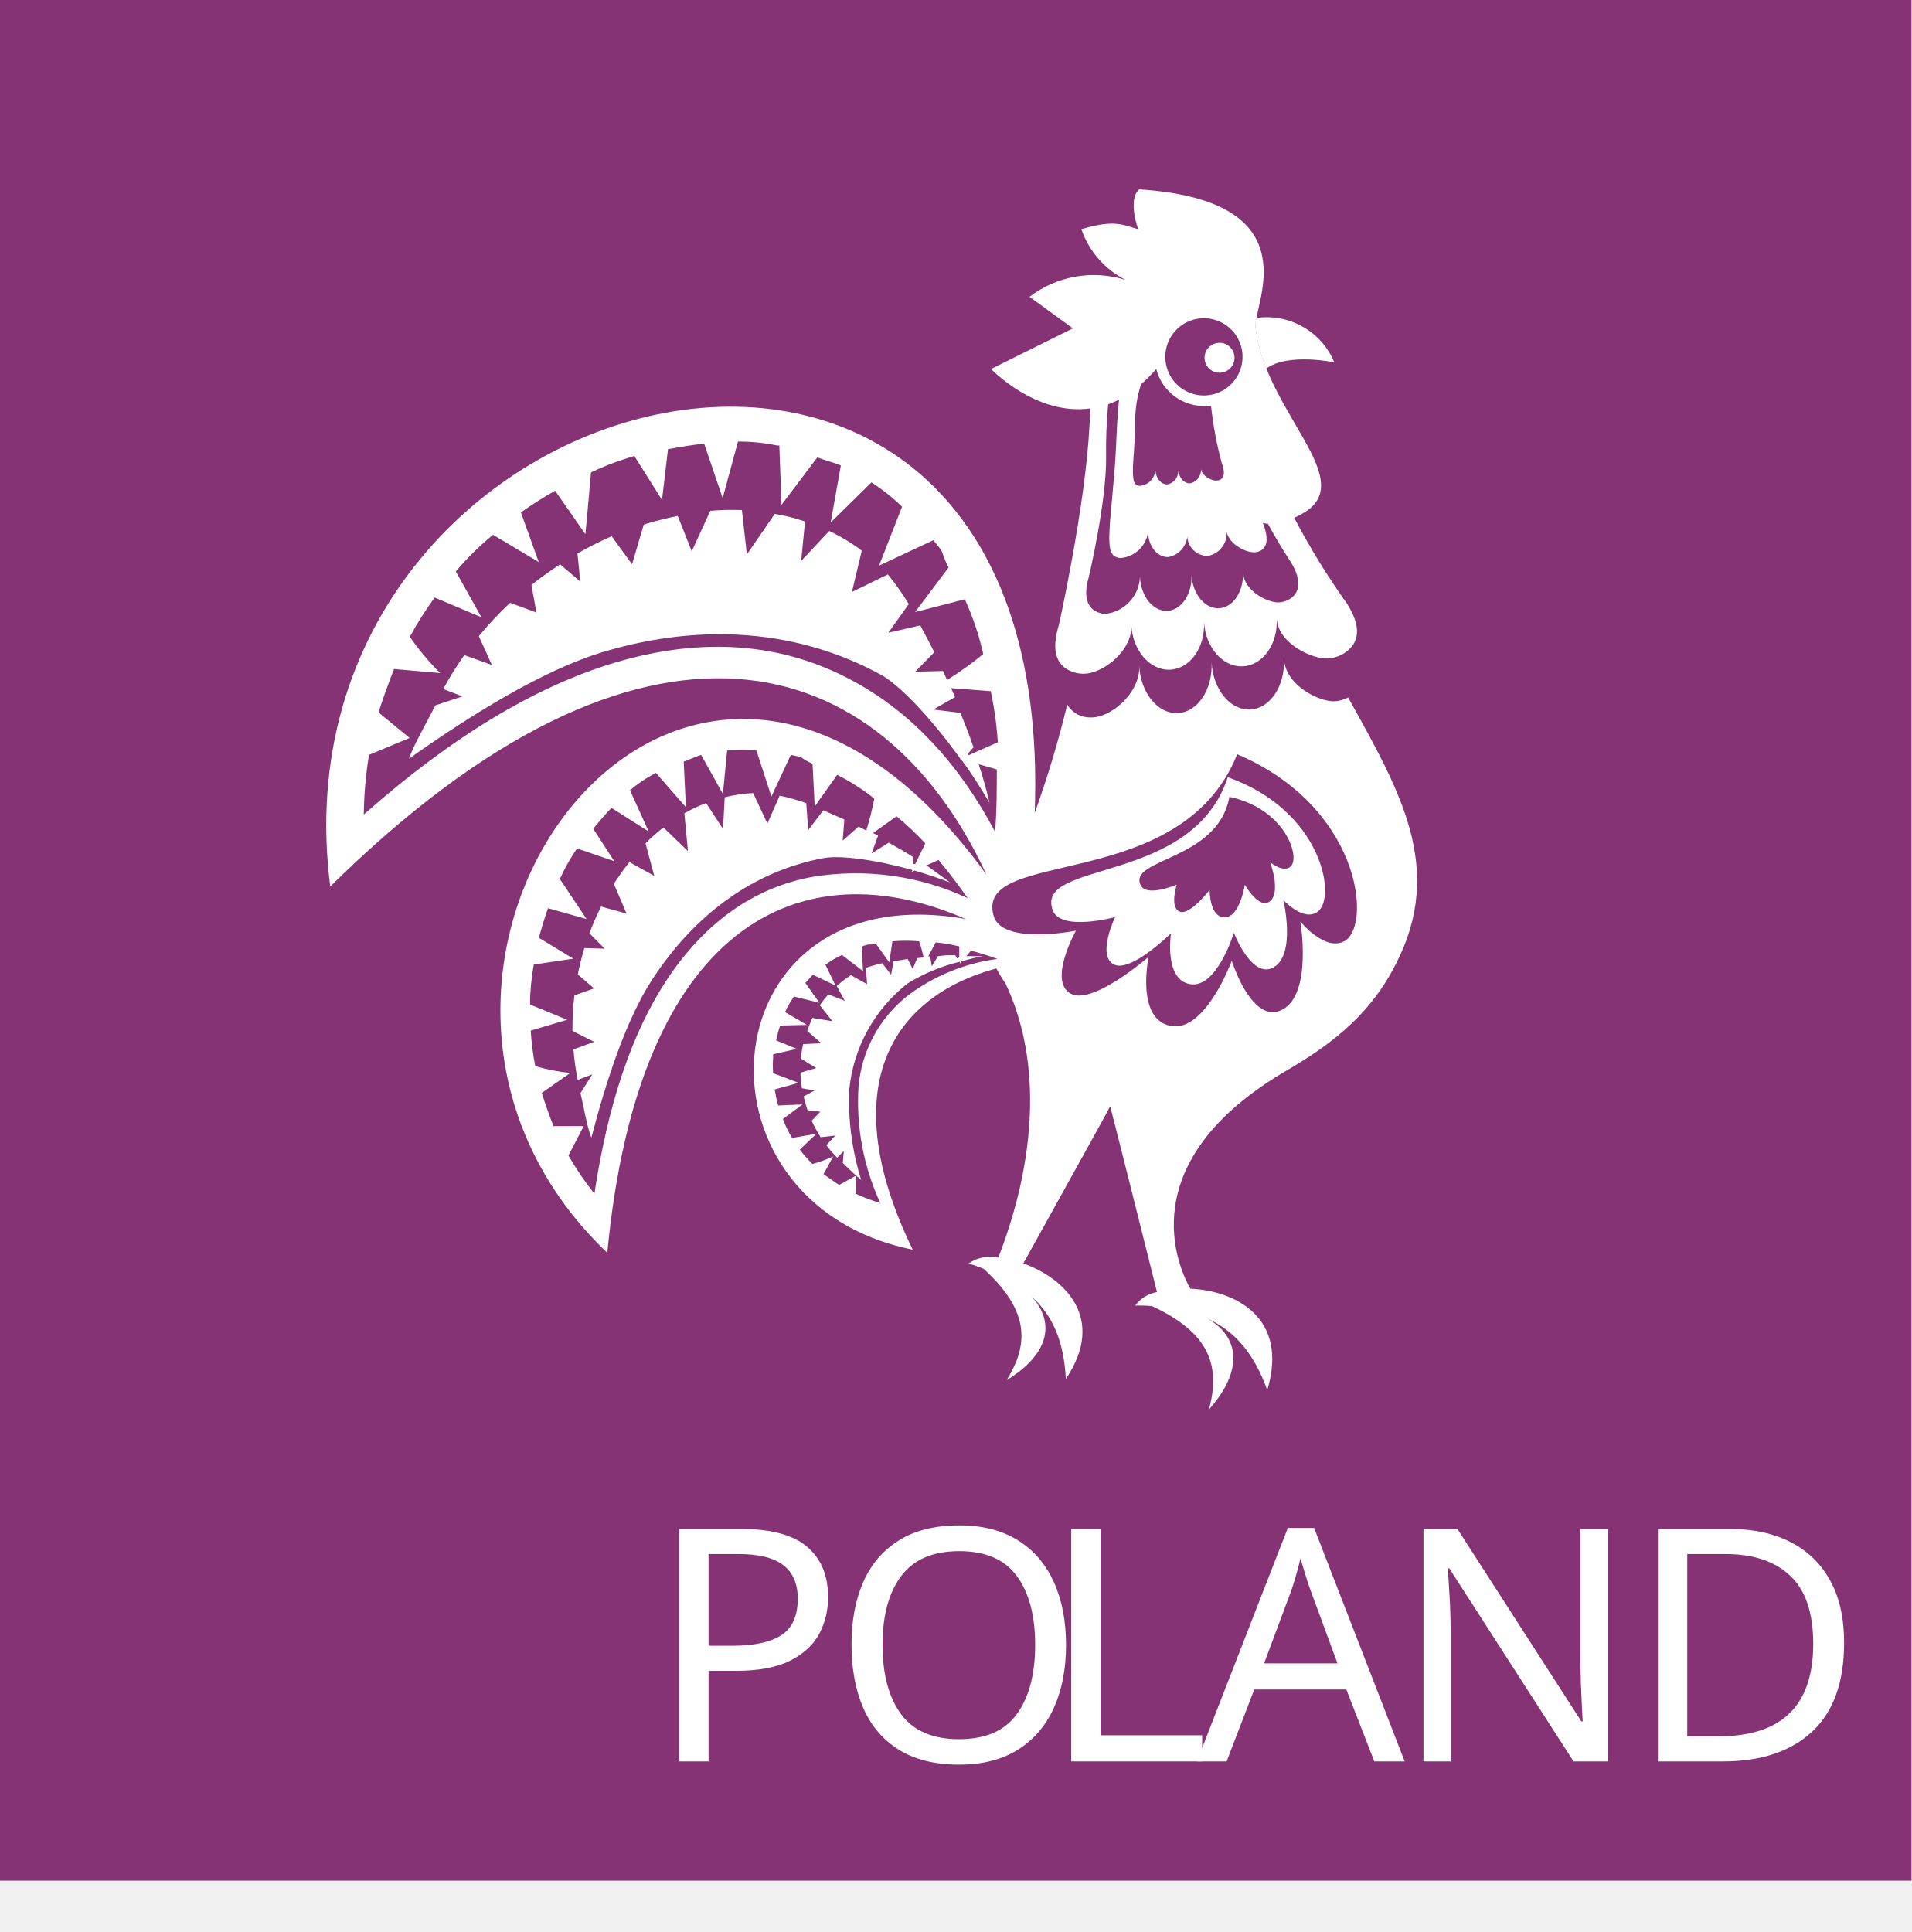
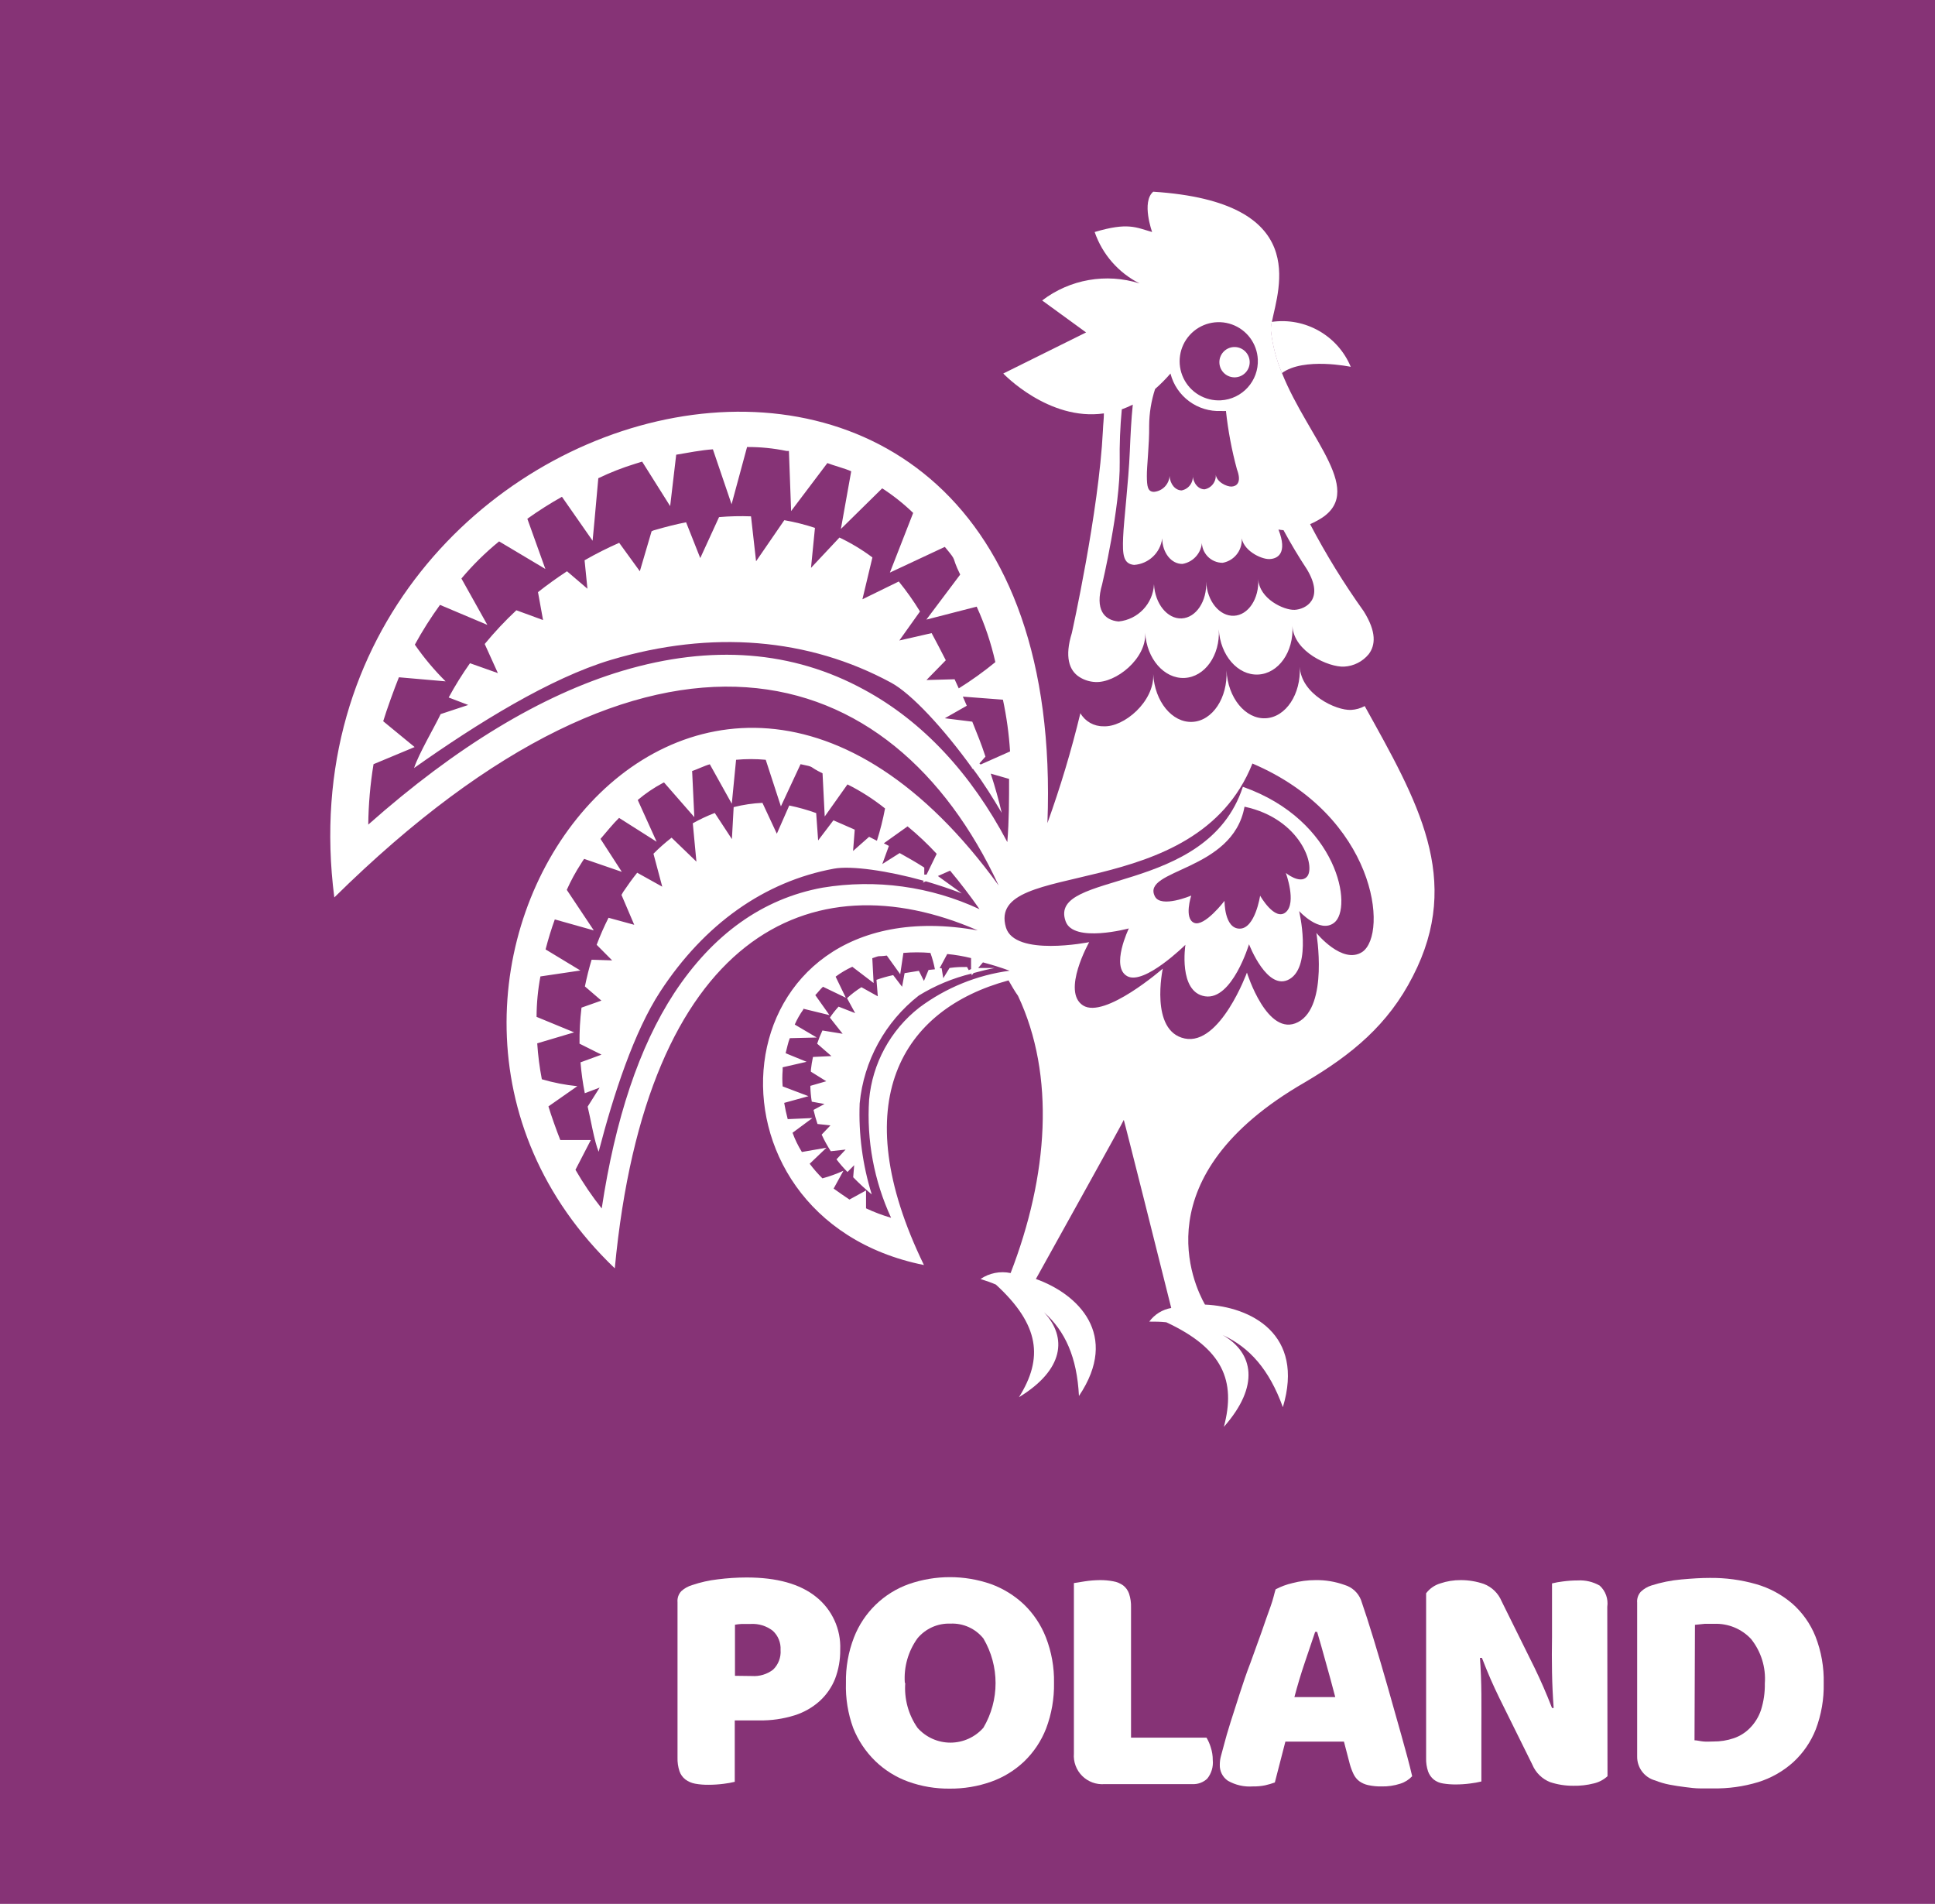
- <svg xmlns="http://www.w3.org/2000/svg" viewBox="0 0 176.13 178.03">
+ <svg xmlns="http://www.w3.org/2000/svg" viewBox="0 0 176.13 173.3">
  <rect width="176.13" height="173.3" fill="#863376" />
-   <text transform="translate(59.68 162.31)" font-size="30" fill="#fff" font-family="Baloo-Regular, Baloo" letter-spacing="-0.04em">PO<tspan x="36.12" y="0" letter-spacing="-0.03em">L</tspan>
-     <tspan x="50.61" y="0" letter-spacing="-0.04em">AND</tspan>
-   </text>
+   <path d="M66.88,162.19a8.45,8.45,0,0,1-1,.18,10.93,10.93,0,0,1-1.39.09,6.33,6.33,0,0,1-1.22-.1,2.14,2.14,0,0,1-.88-.38,1.62,1.62,0,0,1-.54-.75,3.66,3.66,0,0,1-.18-1.26V145.84a1.3,1.3,0,0,1,.34-1,2.49,2.49,0,0,1,1-.56,11.19,11.19,0,0,1,2.32-.52,21,21,0,0,1,2.63-.17q4.14,0,6.33,1.77a5.84,5.84,0,0,1,2.19,4.8,7.24,7.24,0,0,1-.47,2.66,5.51,5.51,0,0,1-1.38,2,6.2,6.2,0,0,1-2.31,1.32,10.17,10.17,0,0,1-3.22.46H66.88Zm1.56-9.63a2.85,2.85,0,0,0,1.93-.58,2.25,2.25,0,0,0,.68-1.79,2.2,2.2,0,0,0-.71-1.75,3,3,0,0,0-2-.62l-.8,0a4.81,4.81,0,0,0-.64.07v4.65Z" fill="#fff" />
+   <path d="M77,153.19a10.89,10.89,0,0,1,.73-4.14,8.38,8.38,0,0,1,5-4.86,11.39,11.39,0,0,1,7.47,0,8.73,8.73,0,0,1,3,1.85,8.44,8.44,0,0,1,2,3,10.88,10.88,0,0,1,.74,4.14,11.23,11.23,0,0,1-.72,4.16,8.4,8.4,0,0,1-2,3,8.48,8.48,0,0,1-3,1.84,11,11,0,0,1-3.78.63,10.79,10.79,0,0,1-3.78-.64,8.44,8.44,0,0,1-3-1.88,8.67,8.67,0,0,1-2-3A11,11,0,0,1,77,153.19Zm5.4,0a6.33,6.33,0,0,0,1.11,4.08,4,4,0,0,0,6,0,8,8,0,0,0,0-8.13,3.63,3.63,0,0,0-3-1.35,3.72,3.72,0,0,0-3,1.34A6.19,6.19,0,0,0,82.36,153.19Z" fill="#fff" />
+   <path d="M100.54,162.4a2.59,2.59,0,0,1-2.79-2.79V144.1l1-.16a9.6,9.6,0,0,1,1.38-.11,6.17,6.17,0,0,1,1.21.11,2.18,2.18,0,0,1,.89.37,1.62,1.62,0,0,1,.54.75,3.66,3.66,0,0,1,.18,1.26v11.85h6.87a4,4,0,0,1,.39.89,3.69,3.69,0,0,1,.18,1.15,2.32,2.32,0,0,1-.51,1.7,1.85,1.85,0,0,1-1.35.49Z" fill="#fff" />
+   <path d="M116.11,144.67a6.3,6.3,0,0,1,1.54-.57,8.27,8.27,0,0,1,2.09-.27,7.47,7.47,0,0,1,2.65.44,2.31,2.31,0,0,1,1.49,1.36q.54,1.56,1.17,3.63c.42,1.38.84,2.81,1.26,4.28s.83,2.92,1.23,4.35.75,2.69,1,3.79a2.48,2.48,0,0,1-1.08.68,5.14,5.14,0,0,1-1.71.25,5.29,5.29,0,0,1-1.22-.12,2.16,2.16,0,0,1-.81-.36,1.77,1.77,0,0,1-.51-.63,5.47,5.47,0,0,1-.34-.9l-.54-2.07H117q-.24.9-.48,1.86t-.48,1.86a7.71,7.71,0,0,1-.89.26,5.17,5.17,0,0,1-1.12.1,4,4,0,0,1-2.27-.52,1.69,1.69,0,0,1-.73-1.46,3,3,0,0,1,.12-.84q.12-.42.27-1c.14-.54.33-1.21.58-2s.53-1.66.83-2.59.62-1.89,1-2.87l1-2.77c.3-.87.57-1.65.82-2.33S116,145,116.11,144.67Zm3.6,3.87c-.28.84-.6,1.78-.95,2.81s-.66,2.07-.94,3.13h3.72c-.28-1.08-.57-2.13-.86-3.16s-.55-2-.79-2.78Z" fill="#fff" />
+   <path d="M146.32,161.68a2.77,2.77,0,0,1-1.22.65,7,7,0,0,1-1.9.22,6.6,6.6,0,0,1-2.1-.33,2.91,2.91,0,0,1-1.62-1.59l-3-6.06c-.3-.62-.57-1.2-.81-1.75s-.5-1.19-.78-1.91l-.18,0c.08,1.08.12,2.18.13,3.3s0,2.22,0,3.3v4.65a8.46,8.46,0,0,1-1,.18,10,10,0,0,1-1.33.09,6.79,6.79,0,0,1-1.17-.09,1.79,1.79,0,0,1-.84-.36,1.72,1.72,0,0,1-.51-.73,3.45,3.45,0,0,1-.18-1.22v-15a2.51,2.51,0,0,1,1.29-.9,5.67,5.67,0,0,1,1.86-.3,6.44,6.44,0,0,1,2.11.35,2.86,2.86,0,0,1,1.61,1.57l3,6.06c.3.62.57,1.21.81,1.76s.5,1.18.78,1.9l.15,0q-.12-1.62-.15-3.24t0-3.24v-4.86a8.22,8.22,0,0,1,1-.18,10.17,10.17,0,0,1,1.34-.09,3.6,3.6,0,0,1,2,.47,2.19,2.19,0,0,1,.69,1.93Z" fill="#fff" />
+   <path d="M155.92,162.79l-1.17,0c-.44,0-.9-.06-1.37-.12s-.94-.13-1.41-.22a7.05,7.05,0,0,1-1.3-.38,2.23,2.23,0,0,1-1.65-2.19v-14a1.3,1.3,0,0,1,.34-1,2.49,2.49,0,0,1,.95-.56,12.58,12.58,0,0,1,2.73-.55c1-.09,1.82-.14,2.58-.14a14.74,14.74,0,0,1,4.24.57,8.74,8.74,0,0,1,3.27,1.76,7.9,7.9,0,0,1,2.12,3,11,11,0,0,1,.75,4.26,11.17,11.17,0,0,1-.72,4.19,8.08,8.08,0,0,1-2.06,3,8.57,8.57,0,0,1-3.19,1.81A13.33,13.33,0,0,1,155.92,162.79Zm-1.68-4.38c.22,0,.49.08.81.11s.62,0,.9,0a5.6,5.6,0,0,0,1.87-.3,3.77,3.77,0,0,0,1.47-.93,4.27,4.27,0,0,0,1-1.63,7.5,7.5,0,0,0,.35-2.42,5.79,5.79,0,0,0-1.26-4.06,4.36,4.36,0,0,0-3.36-1.37l-.86,0-.88.09Z" fill="#fff" />
  <path d="M113.13,71.62c-3.26,10-17.82,7.59-16.13,12.25.72,2,5.75.64,5.75.64s-1.69,3.51-.14,4.35S107.9,86,107.9,86s-.67,4.31,1.79,4.69,4-4.74,4-4.74,1.68,4.39,3.71,3.16.85-6.18.85-6.18S120.13,85,121.43,84C123.19,82.67,121.8,74.67,113.13,71.62Zm5.81,8.21c-.65.66-1.9-.37-1.9-.37s1,2.71,0,3.57-2.34-1.5-2.34-1.5-.45,3-1.86,3S111.46,82,111.46,82s-1.83,2.4-2.77,2-.26-2.48-.26-2.48-2.73,1.16-3.3.09c-1.32-2.51,7.09-2.26,8.15-8.18C118.41,74.52,119.83,78.94,118.94,79.83Z" fill="#fff" />
  <path d="M124.22,64.27a2.92,2.92,0,0,1-1.24.35c-1.37.07-4.55-1.43-4.67-3.93.12,2.5-1.27,4.6-3.11,4.69s-3.44-1.86-3.56-4.36c.12,2.5-1.27,4.6-3.11,4.69s-3.43-1.86-3.56-4.36c.13,2.5-2.67,4.87-4.53,4.76a2.38,2.38,0,0,1-2.1-1.19,95.8,95.8,0,0,1-3,10c2.29-59.51-71.08-41.15-64.91,6.77C59.52,53,81.21,59.73,90.9,80.6c-27.65-38.16-62,9-34.94,34.85C58.82,85.12,73.78,78.06,89,84.69c-23.78-4.25-26.4,26.14-4.9,30.46-7.23-14.87-2-23.29,7.7-25.91.28.49.57,1,.86,1.4,3.43,7.27,2.75,16.4-.67,25.24a3.58,3.58,0,0,0-2.74.54c.49.16,1,.33,1.4.51,4,3.67,4.32,6.71,2.1,10.25,4.09-2.49,4.42-5.44,2.28-7.73,1.93,1.72,3,4.09,3.18,7.62,3.75-5.58-.1-9.29-3.92-10.65,1.78-3.22,8-14.38,8-14.48s3.49,13.77,4.32,17.12a3.14,3.14,0,0,0-2,1.24c.54,0,1,0,1.55.06,5.15,2.4,6.36,5.33,5.24,9.52,3.29-3.72,2.71-6.74-.11-8.36,2.44,1.12,4.24,3.13,5.48,6.57,2-6.65-2.9-9.15-7.09-9.34-1-1.77-5.77-11.67,9.09-20.23,4.26-2.51,7.58-5.23,9.83-9.65C133.18,80,129,72.89,124.22,64.27ZM91.94,68.4l-2.68,1.19-.11-.1.55-.62c-.43-1.31-.68-1.86-1.2-3.18L86,65.38l2-1.14-.36-.83,3.65.28A32.42,32.42,0,0,1,91.94,68.4ZM78.66,62.78c-6.51-3.56-13.9-4.13-22-1.72-7.38,2.21-15.15,6.92-23.14,14A36.45,36.45,0,0,1,34,69.56L37.74,68l-2.86-2.35c.34-1.11,1-2.93,1.43-4l4.25.37a23.85,23.85,0,0,1-2.8-3.34,33.55,33.55,0,0,1,2.29-3.62l4.31,1.82L42,52.66a25.45,25.45,0,0,1,3.43-3.38l4.21,2.51L48,47.22a34.35,34.35,0,0,1,3.15-2l2.79,4s.28-2.9.52-5.69a24.07,24.07,0,0,1,3.34-1.31l.65-.2L61,46.07l.55-4.68c1-.17,2.35-.43,3.34-.49l1.7,5L68,40.69a17.11,17.11,0,0,1,3.6.36l.21,0,.2,5.47,3.3-4.37c.45.19,1.67.51,2.17.75l-.94,5.25,3.76-3.7a18.65,18.65,0,0,1,2.82,2.24L81,52.12,86,49.78c1.24,1.49.5.68,1.4,2.52l-3.08,4.1,4.58-1.18a25.59,25.59,0,0,1,1.7,5.05,31.89,31.89,0,0,1-3.33,2.39c-.17-.37-.31-.69-.38-.83l-2.56.07,1.76-1.8c-.44-.88-.91-1.75-1.29-2.47l-2.94.67,1.88-2.64a24.61,24.61,0,0,0-1.93-2.73l-3.31,1.62.91-3.81a17.67,17.67,0,0,0-3-1.81l-2.59,2.76.36-3.64a19.63,19.63,0,0,0-2.79-.7l-2.57,3.74L68.36,47a23.75,23.75,0,0,0-2.91.07L63.74,50.8l-1.29-3.26c-.91.18-1.82.41-2.75.68-.32.1-.07,0-.39.14L58.24,52l-1.88-2.59A33,33,0,0,0,53.21,51l.26,2.59L51.61,52c-.9.59-1.78,1.22-2.64,1.9l.46,2.54L47,55.55a32.26,32.26,0,0,0-2.88,3.07l1.2,2.65-2.54-.9a30.8,30.8,0,0,0-1.94,3.12l1.78.68L40.11,65c-.56,1.18-2,3.62-2.42,4.91,5.78-4.09,12.4-8.19,17.91-9.84,9.18-2.74,18-2,25.51,2.07,1.86,1,4.82,4.21,7.4,7.8l-.1,0,.16.05c1,1.33,1.84,2.7,2.61,4-.26-1.12-.59-2.32-1-3.57l1.67.48c0,1.85,0,3.77-.16,5.75C88.39,70.41,84,65.67,78.66,62.78Zm6.6,14.94-.92,1.89h-.21l0-.64c-.89-.57-1.29-.78-2.24-1.32l-1.58,1L80.91,77l-.46-.24,2.16-1.54A26.52,26.52,0,0,1,85.26,77.72ZM74.87,80.8c-5.47,1-10,4.27-13.51,9.61C58.17,95.3,56,101.86,54.77,110a28.75,28.75,0,0,1-2.39-3.52l1.4-2.71H51c-.33-.83-.83-2.23-1.08-3.06l2.63-1.84a17.66,17.66,0,0,1-3.23-.63,26.12,26.12,0,0,1-.42-3.27l3.36-1-3.42-1.41a20.23,20.23,0,0,1,.35-3.68l3.64-.54-3.17-1.92c.24-.93.52-1.85.84-2.73l3.55,1S52.8,82.81,51.59,81a17.11,17.11,0,0,1,1.3-2.39c.13-.2.14-.24.28-.43l3.43,1.18-1.94-3c.5-.58,1.15-1.39,1.69-1.91l3.42,2.17-1.72-3.8a12.77,12.77,0,0,1,2.25-1.53l.14-.07,2.76,3.16-.2-4.2c.35-.1,1.2-.51,1.61-.61l2,3.59.39-4a14.44,14.44,0,0,1,2.7,0l1.38,4.24,1.79-3.84c1.43.29.61.16,2,.83l.2,3.93,2.07-2.92a19.28,19.28,0,0,1,3.42,2.19,25.12,25.12,0,0,1-.74,2.94l-.71-.36-1.46,1.29.15-1.94c-.68-.31-1.38-.6-1.94-.85l-1.39,1.83-.18-2.49a17.92,17.92,0,0,0-2.45-.69l-1.13,2.57L69.4,73.08a13,13,0,0,0-2.62.39l-.16,2.91L65.06,74a15.29,15.29,0,0,0-2,.94l.33,3.49-2.26-2.18a17.25,17.25,0,0,0-1.65,1.46l.8,3L58,79.44c-.44.55-.86,1.13-1.27,1.74l-.16.28,1.16,2.72-2.34-.64A24.85,24.85,0,0,0,54.31,86l1.41,1.42-1.87-.06c-.24.79-.44,1.6-.61,2.43l1.5,1.29-1.81.64A24.94,24.94,0,0,0,52.75,95l2,1-1.91.7a25,25,0,0,0,.39,2.81L54.58,99l-1.09,1.73c.25,1,.6,3.14,1,4.11,1.37-5.26,3.22-10.93,5.62-14.6,4-6.11,9.45-10,15.8-11.17,1.58-.29,4.9.19,8.17,1.1l-.08.17.27-.12c1.12.33,2.24.7,3.27,1.1-.66-.51-1.39-1-2.17-1.58l1.11-.49c.91,1.09,1.81,2.26,2.68,3.51A24.4,24.4,0,0,0,74.87,80.8Zm13.52,6.41,0,1-.21.1-.16-.29c-.64,0-.93,0-1.59.09l-.57.93-.15-.91-.18,0,.69-1.29A14.84,14.84,0,0,1,88.39,87.21Zm-4.72,4.51a12,12,0,0,0-4.56,8.38,22.24,22.24,0,0,0,2,10.75,15.65,15.65,0,0,1-2.28-.86v-1.63l-1.51.83c-.41-.27-1.08-.74-1.44-1l.89-1.62a12.57,12.57,0,0,1-1.91.69,12,12,0,0,1-1.16-1.33l1.53-1.46-2.24.39a9.41,9.41,0,0,1-.85-1.75l1.81-1.34-2.25.1c-.13-.49-.24-1-.32-1.48l2.21-.61-2.35-.89a8.88,8.88,0,0,1,0-1.46,2.66,2.66,0,0,1,0-.28l2.18-.5-1.91-.78c.11-.42.23-1,.38-1.37l2.45-.06-2-1.18a7.7,7.7,0,0,1,.78-1.37l0-.07,2.38.58-1.29-1.82c.16-.15.5-.59.7-.76l2.08,1-.93-1.92A8.35,8.35,0,0,1,77.58,88l1.94,1.48-.12-2.26c.85-.3.37-.11,1.32-.24l1.22,1.7.29-1.94a14.27,14.27,0,0,1,2.46,0,10.07,10.07,0,0,1,.41,1.49l-.58.06-.42,1-.46-.92-1.3.21-.23,1.24-.81-1.06a11.67,11.67,0,0,0-1.52.43l.12,1.5-1.49-.83a9.06,9.06,0,0,0-1.31,1l.74,1.36-1.51-.59a8.68,8.68,0,0,0-.79,1l1.16,1.47-1.84-.3A10.86,10.86,0,0,0,74.38,95l1.3,1.13L74,96.21a11,11,0,0,0-.19,1.17c0,.13,0,0,0,.17l1.4.87-1.45.42a10,10,0,0,0,.13,1.44l1.16.21-1,.54c.1.43.22.86.36,1.28l1.18.13-.8.84a12.42,12.42,0,0,0,.83,1.51l1.35-.15-.83.89a11.93,11.93,0,0,0,1,1.15l.61-.62-.09,1.1a21,21,0,0,0,1.69,1.56,24.64,24.64,0,0,1-1.1-8.28,14.18,14.18,0,0,1,5.38-9.82,16.7,16.7,0,0,1,4.81-2v.17l.18-.22c.65-.18,1.3-.34,1.93-.46-.47,0-1,0-1.51,0l.43-.51c.79.21,1.61.46,2.43.76A17.65,17.65,0,0,0,83.67,91.72ZM124,86.65c-1.81,1.19-4.18-1.73-4.18-1.73s1.13,6.67-1.67,8.12-4.65-4.51-4.65-4.51-2.44,6.67-5.66,6-2-6.36-2-6.36-5.29,4.61-7.26,3.35.56-5.76.56-5.76-6.79,1.36-7.58-1.35C89.71,78,108.81,82.51,114,69.5,125.25,74.29,126.4,85,124,86.65Z" fill="#fff" />
  <path d="M99.69,62.08c1.87.11,4.68-2.12,4.55-4.48.13,2.36,1.73,4.2,3.58,4.11s3.25-2.06,3.12-4.42c.13,2.36,1.73,4.2,3.58,4.11s3.25-2.06,3.12-4.42c.13,2.36,3.32,3.77,4.7,3.7a3.11,3.11,0,0,0,2.25-1.14c.6-.8.73-2-.46-3.9a67.53,67.53,0,0,1-4.88-7.93c.22-.1.44-.2.67-.33,4.62-2.5-.79-7.33-3.23-13.42a14.14,14.14,0,0,1-1-3.84,3.38,3.38,0,0,1,.08-.82c.61-3.08,3.59-10.92-10.8-11.85-1.09.93-.1,3.67-.1,3.67-1.46-.41-2.18-.91-5.23,0a8.24,8.24,0,0,0,4.09,4.68h0a9.76,9.76,0,0,0-8.87,1.55l4,2.91L91.32,34s4.13,4.35,9.16,3.63c0,.5-.07,1-.09,1.57-.37,7.41-2.83,18.43-2.83,18.43-.66,2.13-.26,3.4.7,4A2.93,2.93,0,0,0,99.69,62.08Zm8.87-18.87a1.26,1.26,0,0,1-1,1.43c-.57,0-1.06-.56-1.1-1.32a1.56,1.56,0,0,1-1.42,1.45c-.58,0-.64-.51-.65-1.42s.23-2.85.21-4.6a11,11,0,0,1,.54-3.34A14,14,0,0,0,106.54,34a4.54,4.54,0,0,0,4.63,3.41,3,3,0,0,0,.42,0,34.43,34.43,0,0,0,1,5.31c.47,1.24-.06,1.55-.49,1.57s-1.42-.42-1.45-1.18a1.26,1.26,0,0,1-1,1.43C109.09,44.55,108.59,44,108.56,43.21Zm2.56-6.77a3.56,3.56,0,1,1,3.37-3.73A3.57,3.57,0,0,1,111.12,36.44Zm-10.8,16.75s1.66-7,1.6-11.14a43.68,43.68,0,0,1,.19-4.79,9,9,0,0,0,1-.43c-.14,1.35-.21,2.8-.27,4.25-.12,2.82-.55,6.3-.61,7.84s0,2.41,1,2.5A2.77,2.77,0,0,0,105.79,49c0,1.31.84,2.36,1.85,2.33A2.14,2.14,0,0,0,109.4,49v.23a1.89,1.89,0,0,0,1.89,2A2.12,2.12,0,0,0,113,48.78c.06,1.31,1.78,2.13,2.54,2.11s1.68-.53.83-2.69v0a3.4,3.4,0,0,0,.46.06c.67,1.24,1.38,2.42,2.13,3.56,1.64,2.73-.13,3.64-1.11,3.69s-3.23-1-3.32-2.8c.09,1.78-.9,3.28-2.21,3.34s-2.45-1.33-2.53-3.11c.08,1.78-.91,3.28-2.22,3.35s-2.44-1.33-2.53-3.11a3.58,3.58,0,0,1-3.22,3.39C100.5,56.46,99.65,55.47,100.32,53.19Z" fill="#fff" />
  <path d="M115.68,30.12a14.14,14.14,0,0,0,1,3.84c2-1.47,6.27-.57,6.27-.57a6.76,6.76,0,0,0-7.2-4.09A3.38,3.38,0,0,0,115.68,30.12Z" fill="#fff" />
  <path d="M112.3,31.59a1.38,1.38,0,1,0,1.45,1.31A1.38,1.38,0,0,0,112.3,31.59Z" fill="#fff" />
</svg>
